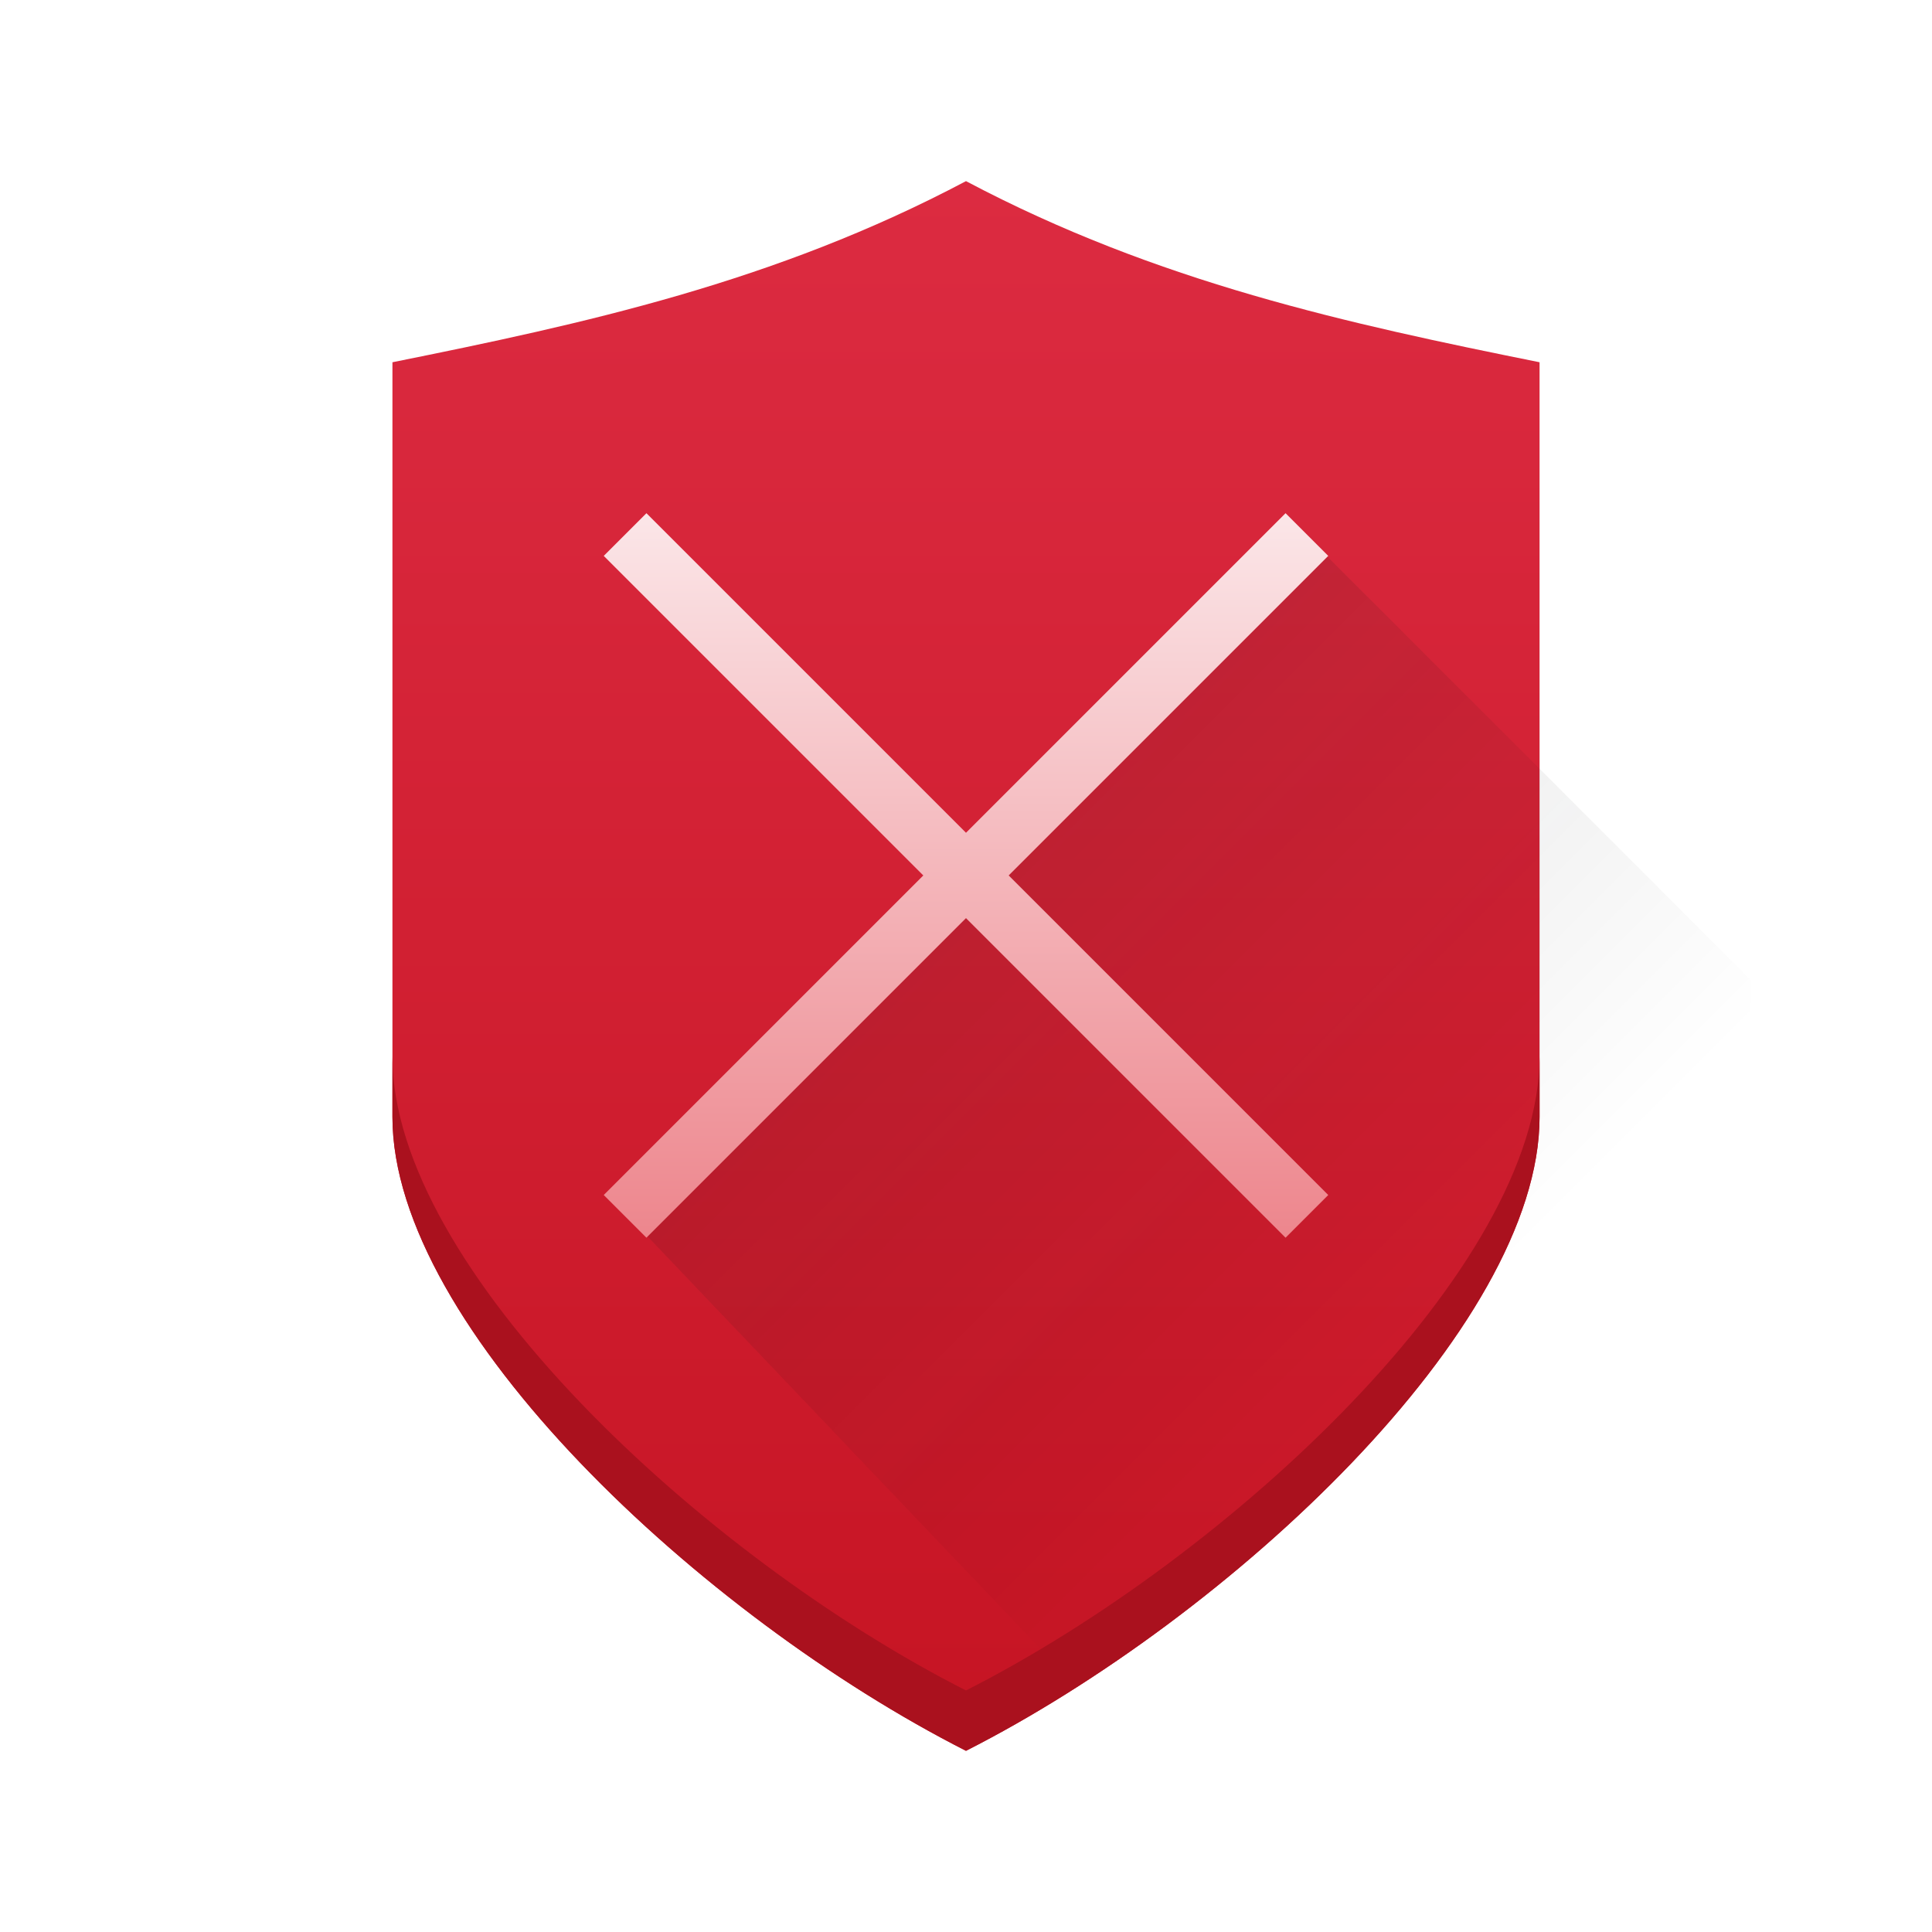
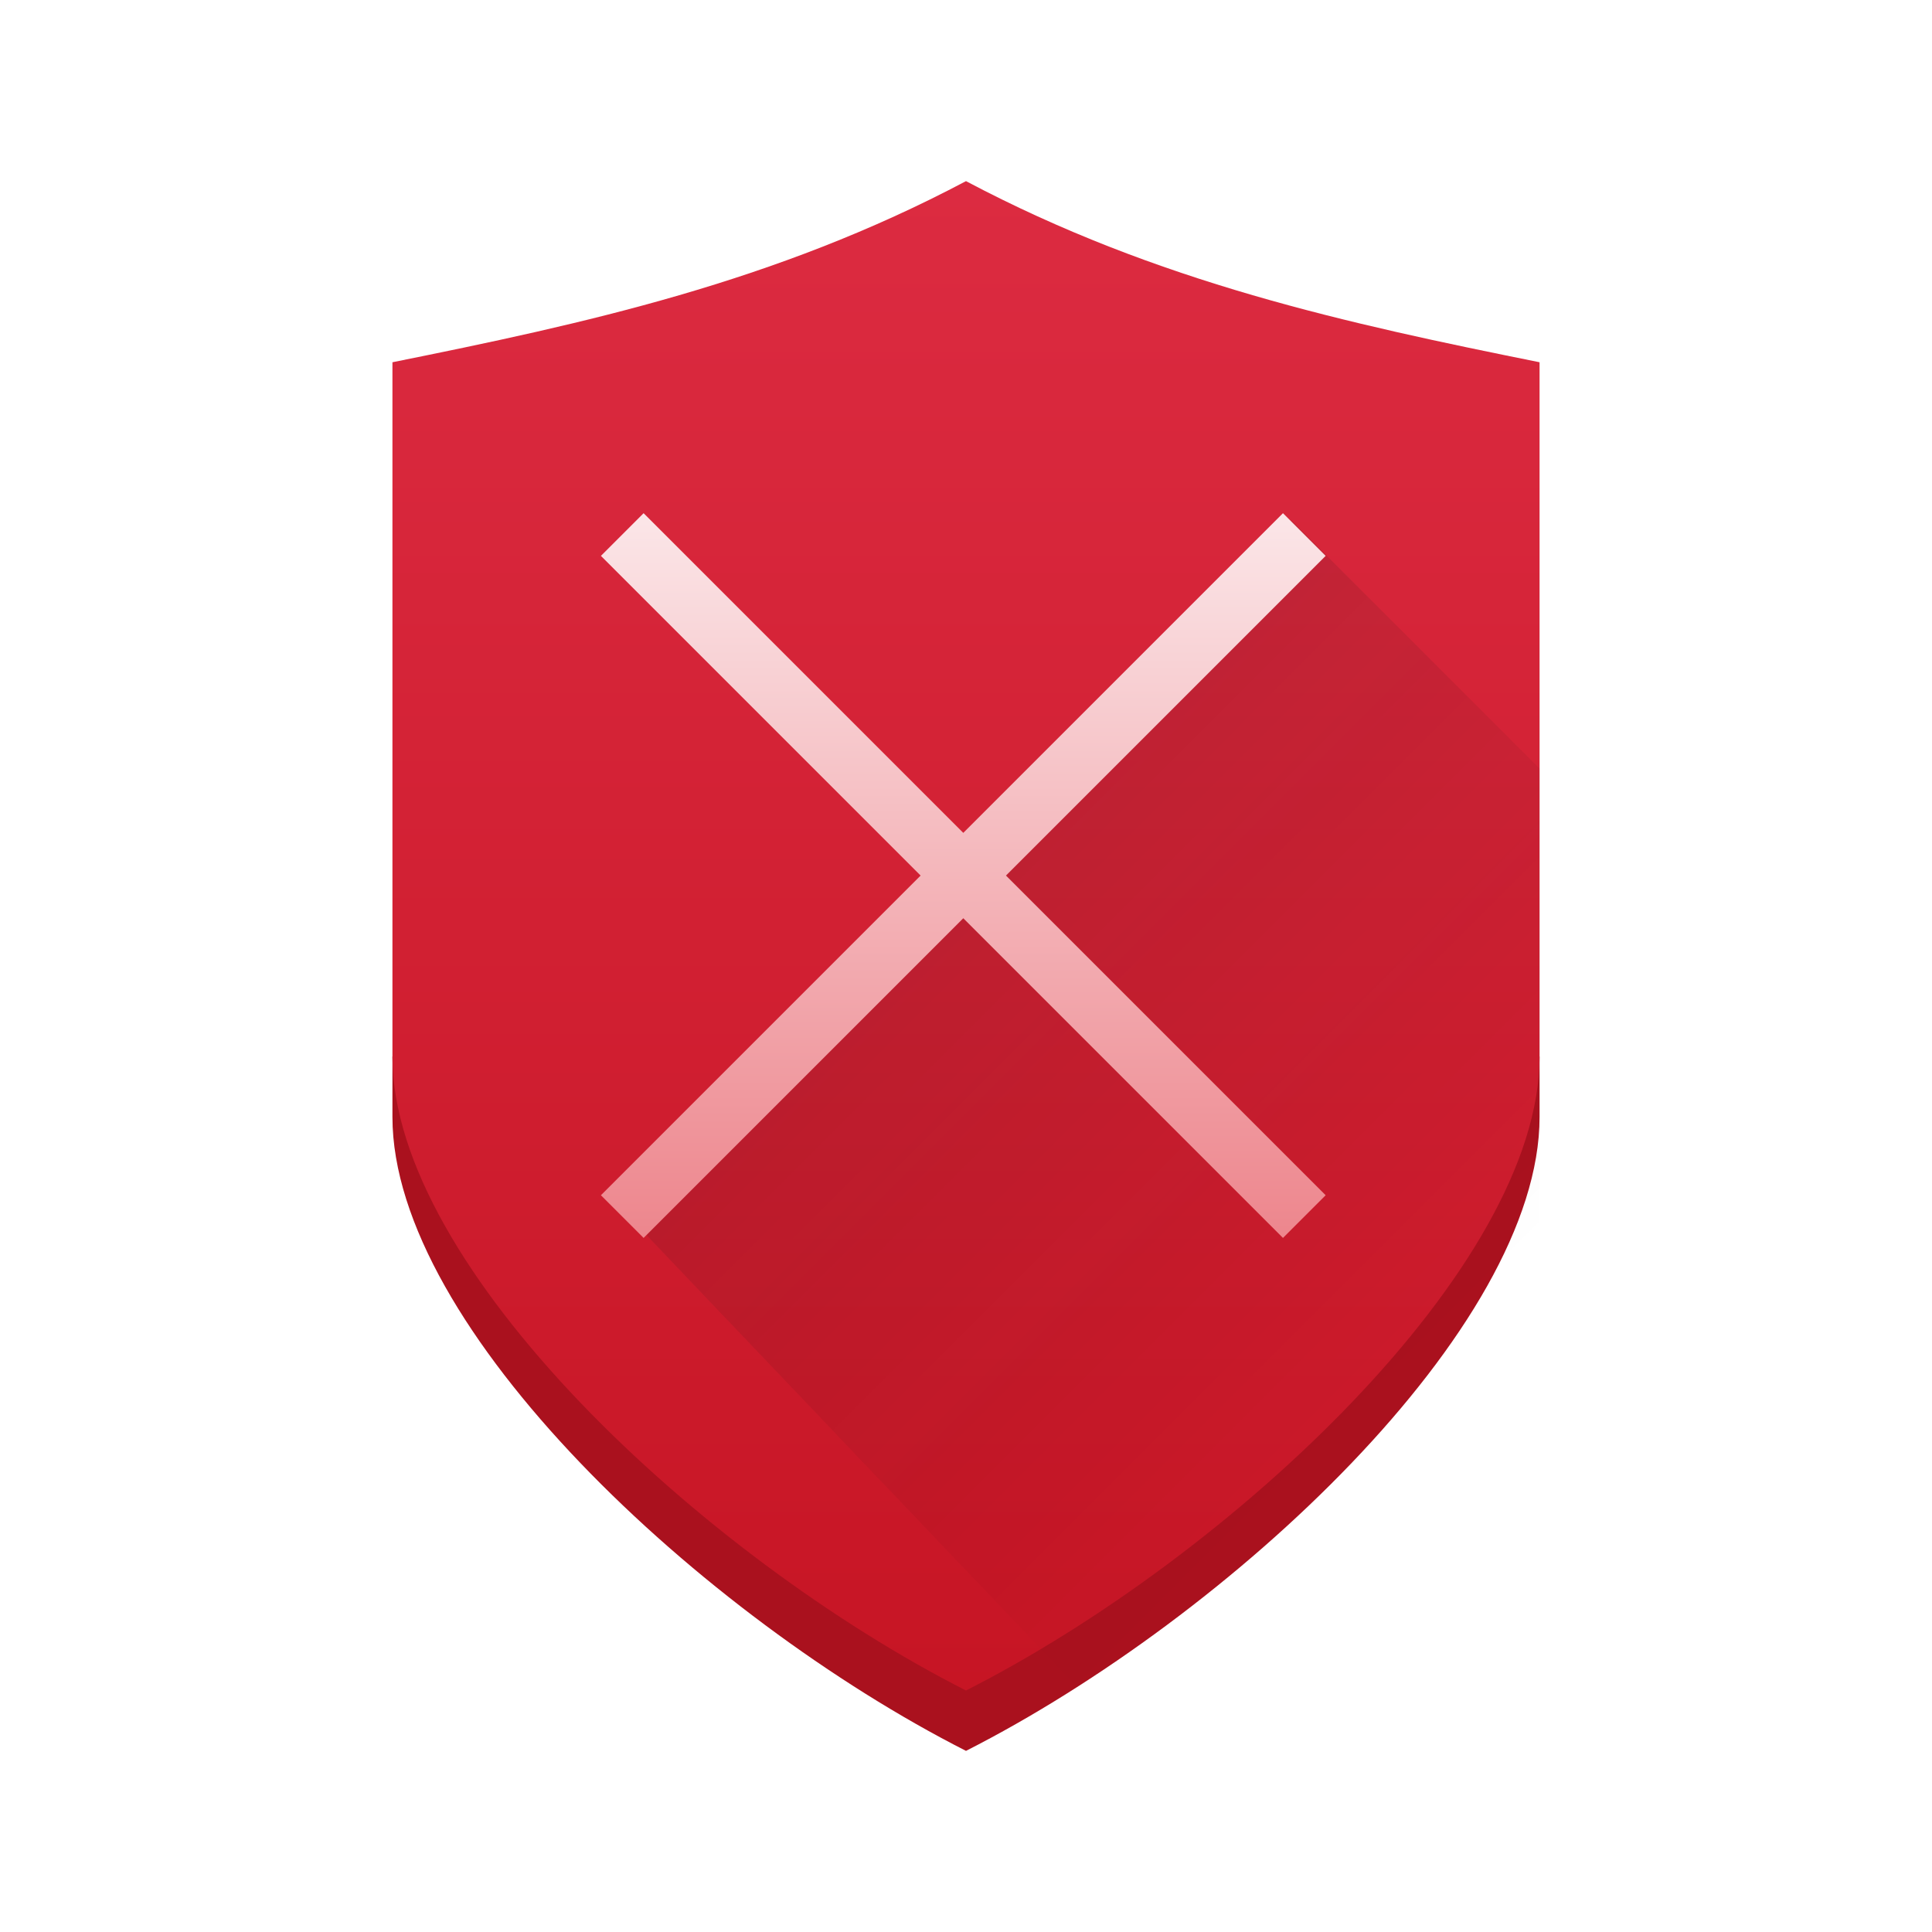
- <svg xmlns="http://www.w3.org/2000/svg" xmlns:xlink="http://www.w3.org/1999/xlink" width="64" version="1.1" height="64">
-   <defs id="defs3811">
-     <linearGradient id="linearGradient4227">
-       <stop style="stop-color:#292c2f" id="stop4229" />
-       <stop offset="1" style="stop-opacity:0" id="stop4231" />
+ <svg xmlns="http://www.w3.org/2000/svg" width="64" height="64" version="1.1">
+   <defs>
+     <linearGradient id="b" x1="9" x2="23" y1="9" y2="23" gradientTransform="matrix(2,0,0,2,-1,1)" gradientUnits="userSpaceOnUse">
+       <stop stop-color="#292c2f" offset="0" />
+       <stop stop-opacity="0" offset="1" />
    </linearGradient>
-     <linearGradient id="linearGradient4191-1-7" xlink:href="#linearGradient4227" y1="9" y2="23" x1="9" gradientUnits="userSpaceOnUse" x2="23" gradientTransform="matrix(2 0 0 2 735.8572 158.9336)" />
-     <linearGradient id="linearGradient4344">
-       <stop style="stop-color:#ed868d" id="stop4346" />
-       <stop offset="1" style="stop-color:#fbe6e8" id="stop4348" />
+     <linearGradient id="c" x2="0" y1="41" y2="17" gradientUnits="userSpaceOnUse">
+       <stop stop-color="#ed868d" offset="0" />
+       <stop stop-color="#fbe6e8" offset="1" />
    </linearGradient>
-     <linearGradient id="linearGradient4435">
-       <stop style="stop-color:#c61423" id="stop4437" />
-       <stop offset="1" style="stop-color:#dc2b41" id="stop4439" />
+     <linearGradient id="a" x2="0" y1="58" y2="6" gradientUnits="userSpaceOnUse">
+       <stop stop-color="#c61423" offset="0" />
+       <stop stop-color="#dc2b41" offset="1" />
    </linearGradient>
-     <linearGradient id="linearGradient4179" xlink:href="#linearGradient4344" y1="201.934" y2="177.934" gradientUnits="userSpaceOnUse" x2="0" gradientTransform="matrix(1 0 0 1 0.000002 -2.999999)" />
-     <linearGradient xlink:href="#linearGradient4435" id="linearGradient4424" y1="58" y2="6" x2="0" gradientUnits="userSpaceOnUse" />
  </defs>
-   <g id="layer1" transform="matrix(1 0 0 1 -736.8572 -157.9336)">
-     <path style="fill:url(#linearGradient4424);stroke-linecap:square;stroke-width:2" id="rect4186-2-1" d="M 32 6 C 25.667 9.354 19.333 10.725 13 12 L 13 37 C 13 44 23.263 53.561 32 57.998 C 40.737 53.561 51 44 51 37 L 51 12 C 44.667 10.725 38.333 9.354 32 6 z " transform="matrix(1 0 0 1 736.8572 157.9336)" />
-     <path style="fill:url(#linearGradient4191-1-7);opacity:0.2;fill-rule:evenodd" id="path4184-5" d="m 779.623,175.168 -8.765,9.765 -2,2 -10,10 -1.352,1.117 17.039,17.883 20.313,0 0,-25.531 z" />
-     <path style="fill:url(#linearGradient4179)" id="rect4168" d="m 779.443,174.934 1.414,1.414 -10.586,10.586 10.586,10.586 -1.414,1.414 -10.586,-10.586 -10.586,10.586 -1.414,-1.414 10.586,-10.586 -10.586,-10.586 1.414,-1.414 10.586,10.586 10.586,-10.586 z" />
-     <path style="fill:#aa111e;stroke-linecap:square;stroke-width:2" id="rect4186-2-1-5" d="m 749.857,192.934 0,2 c 0,7 10.263,16.561 19,20.998 8.737,-4.437 19,-13.998 19,-20.998 l 0,-2 c 0,7 -10.263,16.561 -19,20.998 -8.737,-4.437 -19,-13.998 -19,-20.998 z" />
-   </g>
+   <path d="m13 35v2c0 7 10.26 16.56 19 21 8.737-4.437 19-14 19-21v-2h-38" fill="#aa111e" />
+   <path d="m32 6c-6.333 3.354-12.67 4.725-19 6v23c0 7 10.26 16.56 19 21 8.737-4.437 19-14 19-21v-23c-6.333-1.275-12.67-2.646-19-6v0" fill="url(#a)" />
+   <path d="m42.77 17.23c-7.81 8.162-14.44 16.53-22.12 22.88l17.04 17.88h13.31v-32.53l-8.234-8.234 4e-3 4e-3" fill="url(#b)" fill-rule="evenodd" opacity=".2" />
+   <path d="m42.5 17 1.414 1.414-10.59 10.59 10.59 10.59-1.414 1.414-10.59-10.59-10.59 10.59-1.414-1.414 10.59-10.59-10.59-10.59 1.414-1.414 10.59 10.59 10.59-10.59" fill="url(#c)" />
</svg>
